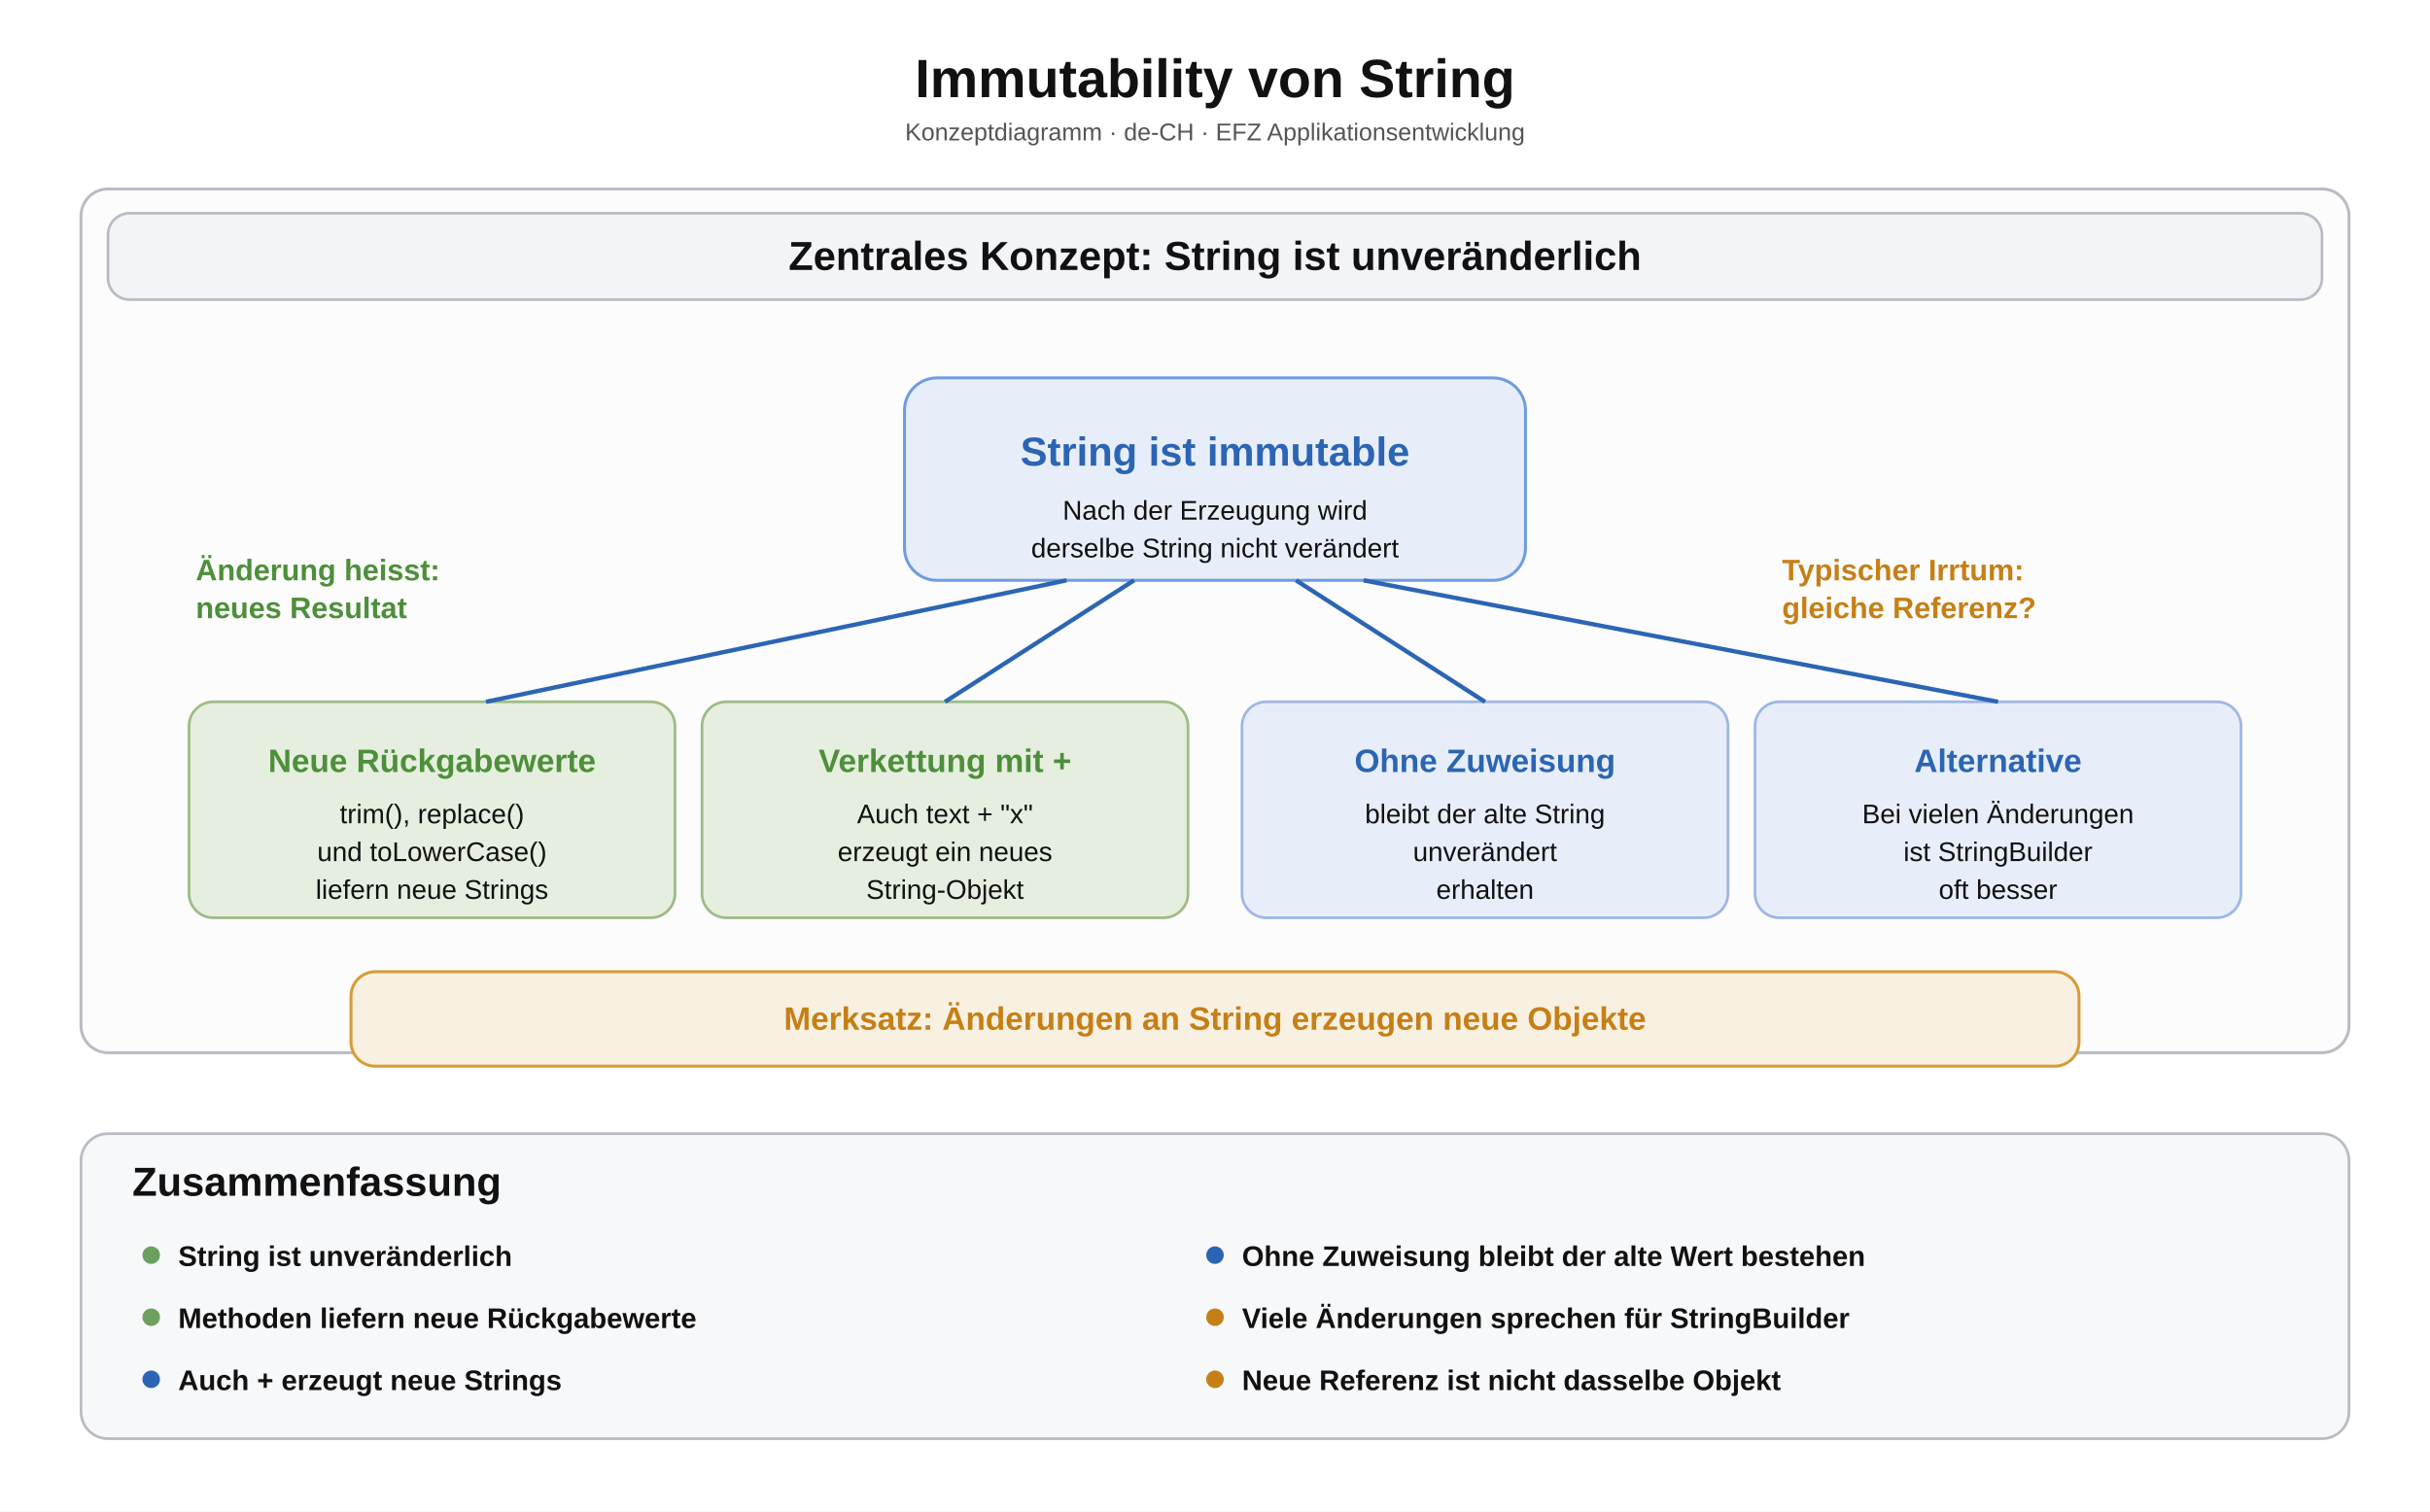
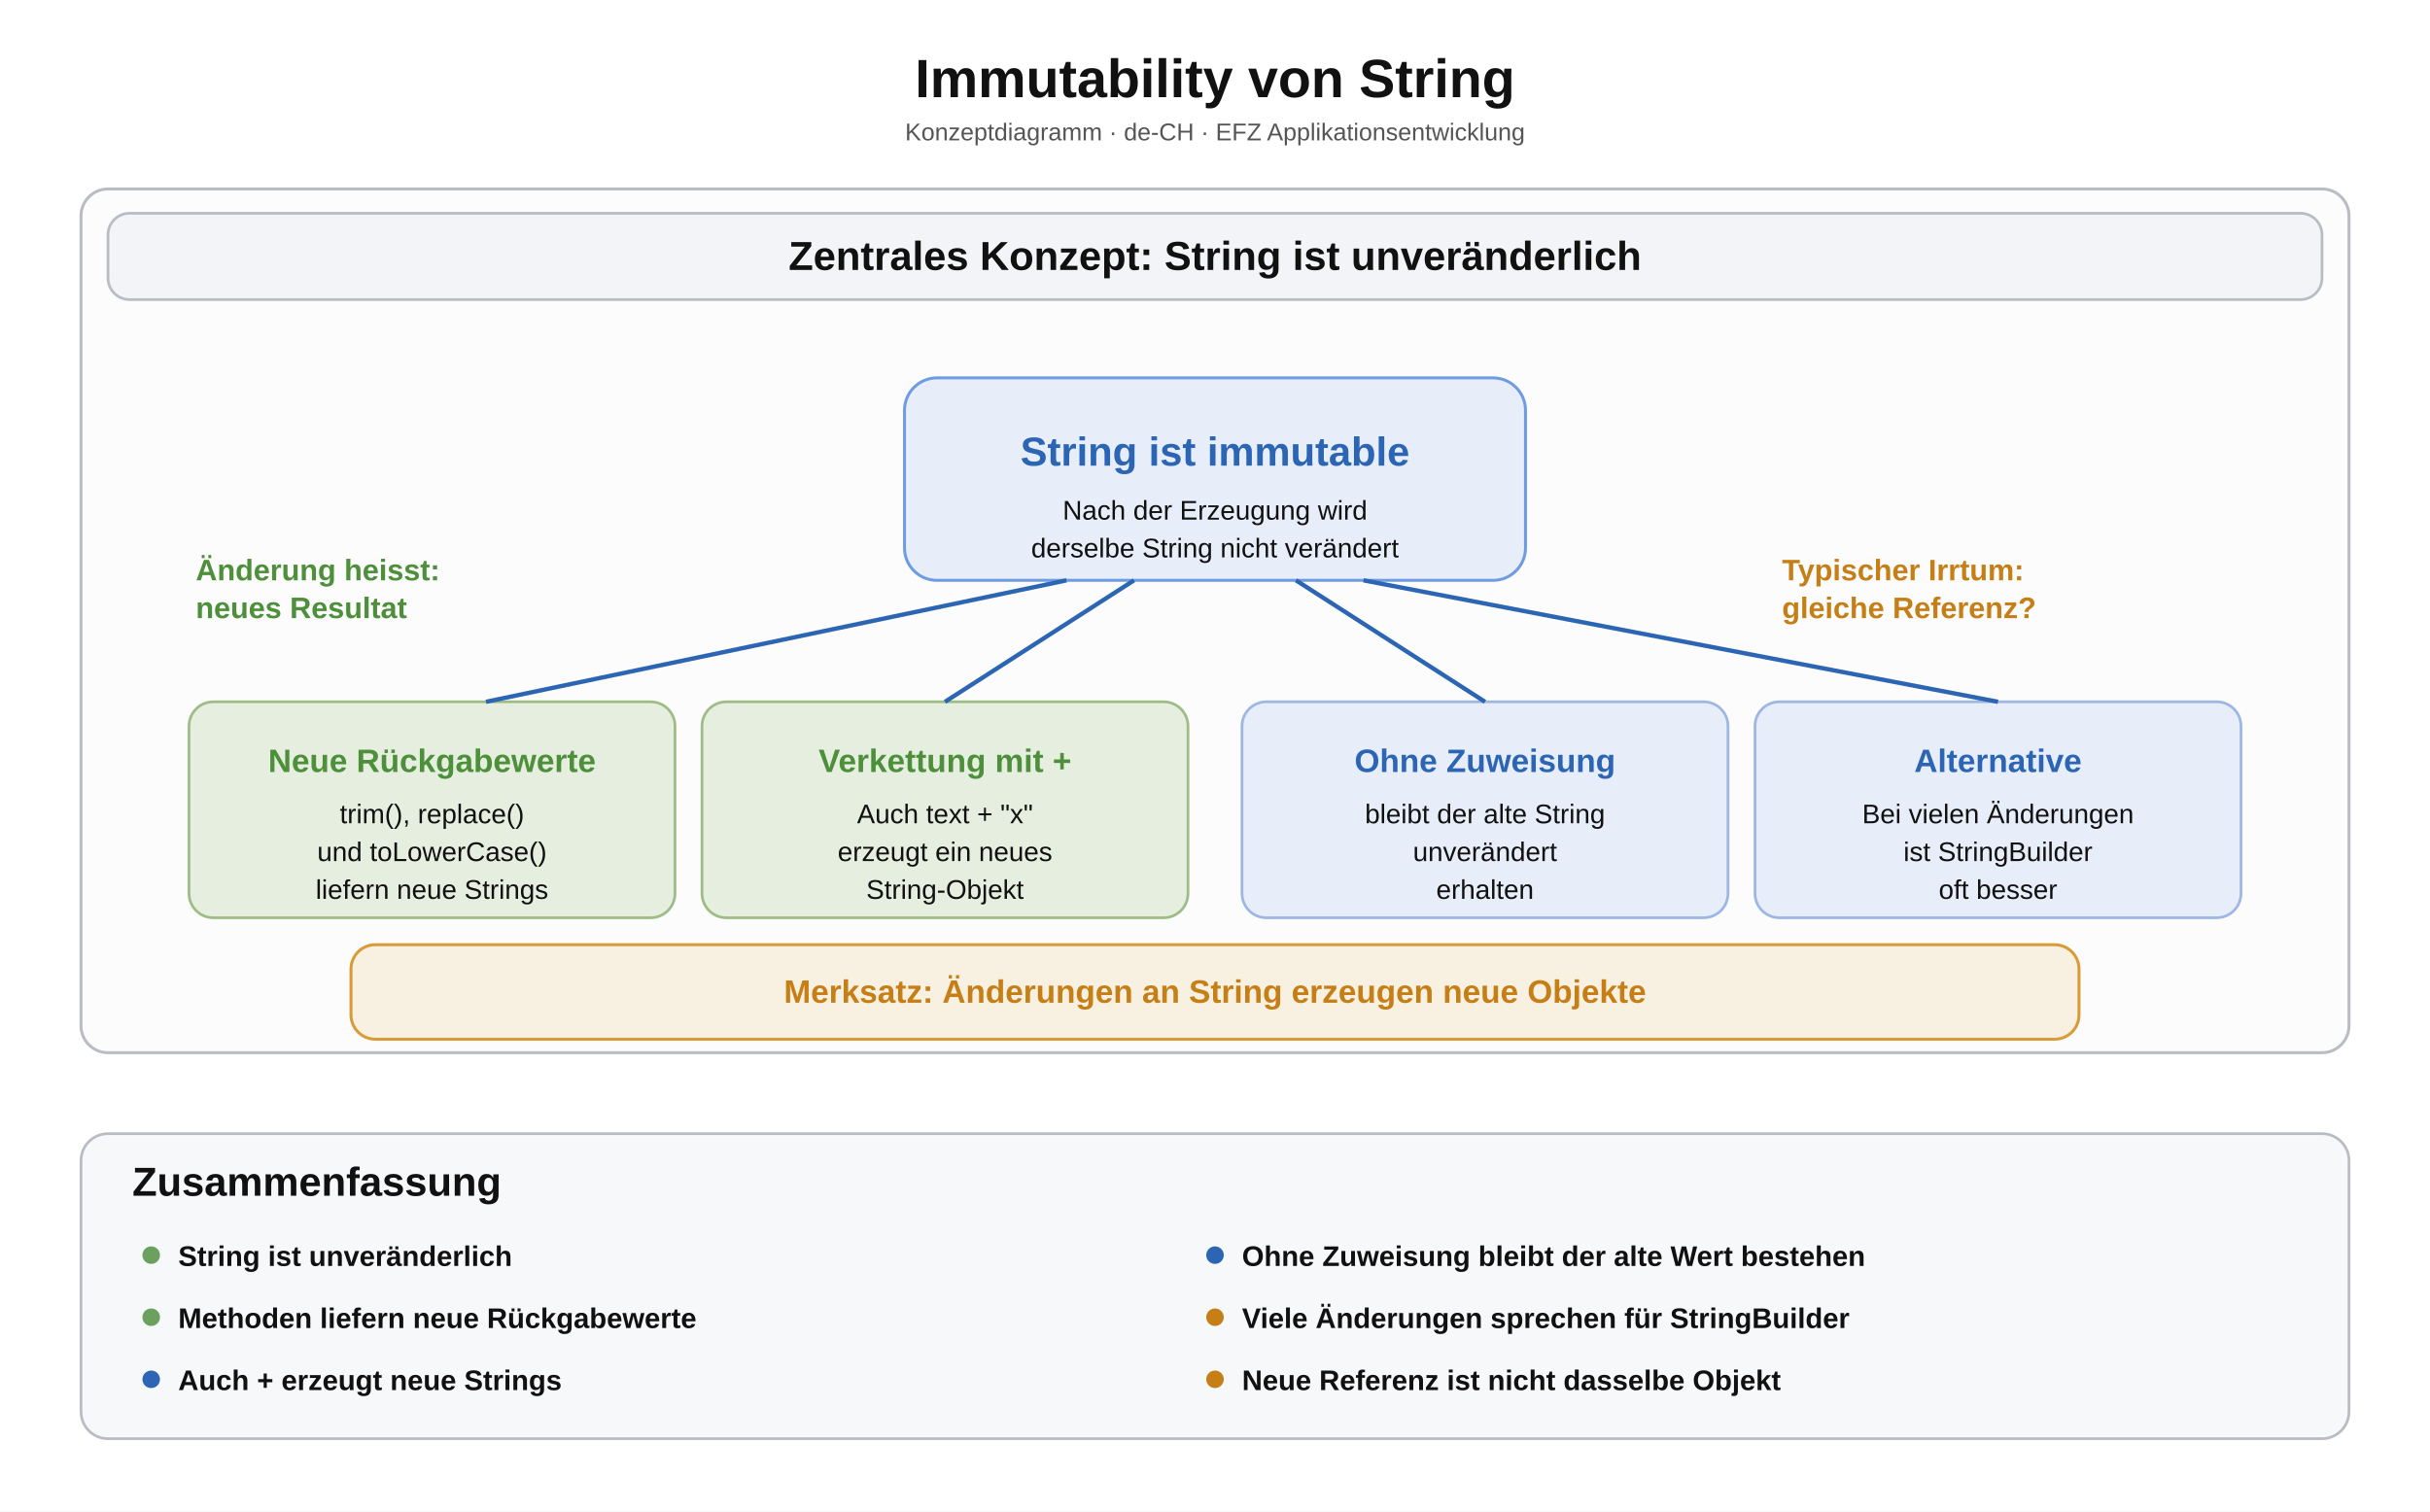
<svg xmlns="http://www.w3.org/2000/svg" width="1800" height="1120" viewBox="0 0 1800 1120" role="img" aria-labelledby="title desc">
  <rect x="0" y="0" width="1800" height="1120" fill="#ffffff" />
  <text x="900" y="72" text-anchor="middle" font-family="Arial, Helvetica, sans-serif" font-size="40" font-weight="700" fill="#111">Immutability von String</text>
  <text x="900" y="104" text-anchor="middle" font-family="Arial, Helvetica, sans-serif" font-size="18" fill="#555">Konzeptdiagramm · de-CH · EFZ Applikationsentwicklung</text>
  <rect x="60" y="140" rx="20" ry="20" width="1680" height="640" fill="#fbfcfb" stroke="#b9bcc3" stroke-width="2.2" />
  <rect x="80" y="158" rx="16" ry="16" width="1640" height="64" fill="#f2f4f7" stroke="#b9bcc3" stroke-width="2" />
  <text x="900" y="200" text-anchor="middle" font-family="Arial, Helvetica, sans-serif" font-size="30" font-weight="700" fill="#111">Zentrales Konzept: String ist unveränderlich</text>
  <rect x="670" y="280" rx="24" ry="24" width="460" height="150" fill="#e8eef9" stroke="#6f9ce0" stroke-width="2.2" />
  <text x="900" y="345" text-anchor="middle" font-family="Arial, Helvetica, sans-serif" font-size="30" font-weight="700" fill="#2b65b3">String ist immutable</text>
  <text x="900" y="385" text-anchor="middle" font-family="Arial, Helvetica, sans-serif" font-size="20" fill="#111">Nach der Erzeugung wird</text>
  <text x="900" y="413" text-anchor="middle" font-family="Arial, Helvetica, sans-serif" font-size="20" fill="#111">derselbe String nicht verändert</text>
  <rect x="140" y="520" rx="18" ry="18" width="360" height="160" fill="#e6efdf" stroke="#9dbc86" stroke-width="2" />
  <text x="320" y="572" text-anchor="middle" font-family="Arial, Helvetica, sans-serif" font-size="24" font-weight="700" fill="#4d8f3a">Neue Rückgabewerte</text>
  <text x="320" y="610" text-anchor="middle" font-family="Arial, Helvetica, sans-serif" font-size="20" fill="#111">trim(), replace()</text>
  <text x="320" y="638" text-anchor="middle" font-family="Arial, Helvetica, sans-serif" font-size="20" fill="#111">und toLowerCase()</text>
  <text x="320" y="666" text-anchor="middle" font-family="Arial, Helvetica, sans-serif" font-size="20" fill="#111">liefern neue Strings</text>
  <rect x="520" y="520" rx="18" ry="18" width="360" height="160" fill="#e6efdf" stroke="#9dbc86" stroke-width="2" />
  <text x="700" y="572" text-anchor="middle" font-family="Arial, Helvetica, sans-serif" font-size="24" font-weight="700" fill="#4d8f3a">Verkettung mit +</text>
  <text x="700" y="610" text-anchor="middle" font-family="Arial, Helvetica, sans-serif" font-size="20" fill="#111">Auch text + "x"</text>
  <text x="700" y="638" text-anchor="middle" font-family="Arial, Helvetica, sans-serif" font-size="20" fill="#111">erzeugt ein neues</text>
  <text x="700" y="666" text-anchor="middle" font-family="Arial, Helvetica, sans-serif" font-size="20" fill="#111">String-Objekt</text>
  <rect x="920" y="520" rx="18" ry="18" width="360" height="160" fill="#e8eef9" stroke="#9eb6e4" stroke-width="2" />
  <text x="1100" y="572" text-anchor="middle" font-family="Arial, Helvetica, sans-serif" font-size="24" font-weight="700" fill="#2b65b3">Ohne Zuweisung</text>
  <text x="1100" y="610" text-anchor="middle" font-family="Arial, Helvetica, sans-serif" font-size="20" fill="#111">bleibt der alte String</text>
  <text x="1100" y="638" text-anchor="middle" font-family="Arial, Helvetica, sans-serif" font-size="20" fill="#111">unverändert</text>
  <text x="1100" y="666" text-anchor="middle" font-family="Arial, Helvetica, sans-serif" font-size="20" fill="#111">erhalten</text>
  <rect x="1300" y="520" rx="18" ry="18" width="360" height="160" fill="#e8eef9" stroke="#9eb6e4" stroke-width="2" />
  <text x="1480" y="572" text-anchor="middle" font-family="Arial, Helvetica, sans-serif" font-size="24" font-weight="700" fill="#2b65b3">Alternative</text>
  <text x="1480" y="610" text-anchor="middle" font-family="Arial, Helvetica, sans-serif" font-size="20" fill="#111">Bei vielen Änderungen</text>
  <text x="1480" y="638" text-anchor="middle" font-family="Arial, Helvetica, sans-serif" font-size="20" fill="#111">ist StringBuilder</text>
  <text x="1480" y="666" text-anchor="middle" font-family="Arial, Helvetica, sans-serif" font-size="20" fill="#111">oft besser</text>
  <line x1="790" y1="430" x2="360" y2="520" stroke="#2b65b3" stroke-width="3.2" />
  <line x1="840" y1="430" x2="700" y2="520" stroke="#2b65b3" stroke-width="3.2" />
  <line x1="960" y1="430" x2="1100" y2="520" stroke="#2b65b3" stroke-width="3.2" />
  <line x1="1010" y1="430" x2="1480" y2="520" stroke="#2b65b3" stroke-width="3.2" />
  <text x="145" y="430" font-family="Arial, Helvetica, sans-serif" font-size="22" font-weight="700" fill="#4d8f3a">Änderung heisst:</text>
  <text x="145" y="458" font-family="Arial, Helvetica, sans-serif" font-size="22" font-weight="700" fill="#4d8f3a">neues Resultat</text>
  <text x="1320" y="430" font-family="Arial, Helvetica, sans-serif" font-size="22" font-weight="700" fill="#c67f17">Typischer Irrtum:</text>
  <text x="1320" y="458" font-family="Arial, Helvetica, sans-serif" font-size="22" font-weight="700" fill="#c67f17">gleiche Referenz?</text>
-   <rect x="260" y="720" rx="18" ry="18" width="1280" height="70" fill="#f8f1e1" stroke="#d89b37" stroke-width="2.2" />
-   <text x="900" y="763" text-anchor="middle" font-family="Arial, Helvetica, sans-serif" font-size="24" font-weight="700" fill="#c67f17">Merksatz: Änderungen an String erzeugen neue Objekte</text>
+   <rect x="260" y="700" rx="18" ry="18" width="1280" height="70" fill="#f8f1e1" stroke="#d89b37" stroke-width="2.2" />
+   <text x="900" y="743" text-anchor="middle" font-family="Arial, Helvetica, sans-serif" font-size="24" font-weight="700" fill="#c67f17">Merksatz: Änderungen an String erzeugen neue Objekte</text>
  <rect x="60" y="840" rx="20" ry="20" width="1680" height="226" fill="#f7f8fa" stroke="#b9bcc3" stroke-width="2" />
  <text x="98" y="886" font-family="Arial, Helvetica, sans-serif" font-size="30" font-weight="700" fill="#111">Zusammenfassung</text>
  <circle cx="112" cy="930" r="6.5" fill="#6ca05f" />
  <text x="132" y="938" font-family="Arial, Helvetica, sans-serif" font-size="21" font-weight="700" fill="#111">String ist unveränderlich</text>
  <circle cx="112" cy="976" r="6.5" fill="#6ca05f" />
  <text x="132" y="984" font-family="Arial, Helvetica, sans-serif" font-size="21" font-weight="700" fill="#111">Methoden liefern neue Rückgabewerte</text>
  <circle cx="112" cy="1022" r="6.5" fill="#2b65b3" />
  <text x="132" y="1030" font-family="Arial, Helvetica, sans-serif" font-size="21" font-weight="700" fill="#111">Auch + erzeugt neue Strings</text>
  <circle cx="900" cy="930" r="6.5" fill="#2b65b3" />
  <text x="920" y="938" font-family="Arial, Helvetica, sans-serif" font-size="21" font-weight="700" fill="#111">Ohne Zuweisung bleibt der alte Wert bestehen</text>
  <circle cx="900" cy="976" r="6.5" fill="#c67f17" />
  <text x="920" y="984" font-family="Arial, Helvetica, sans-serif" font-size="21" font-weight="700" fill="#111">Viele Änderungen sprechen für StringBuilder</text>
  <circle cx="900" cy="1022" r="6.5" fill="#c67f17" />
  <text x="920" y="1030" font-family="Arial, Helvetica, sans-serif" font-size="21" font-weight="700" fill="#111">Neue Referenz ist nicht dasselbe Objekt</text>
</svg>
